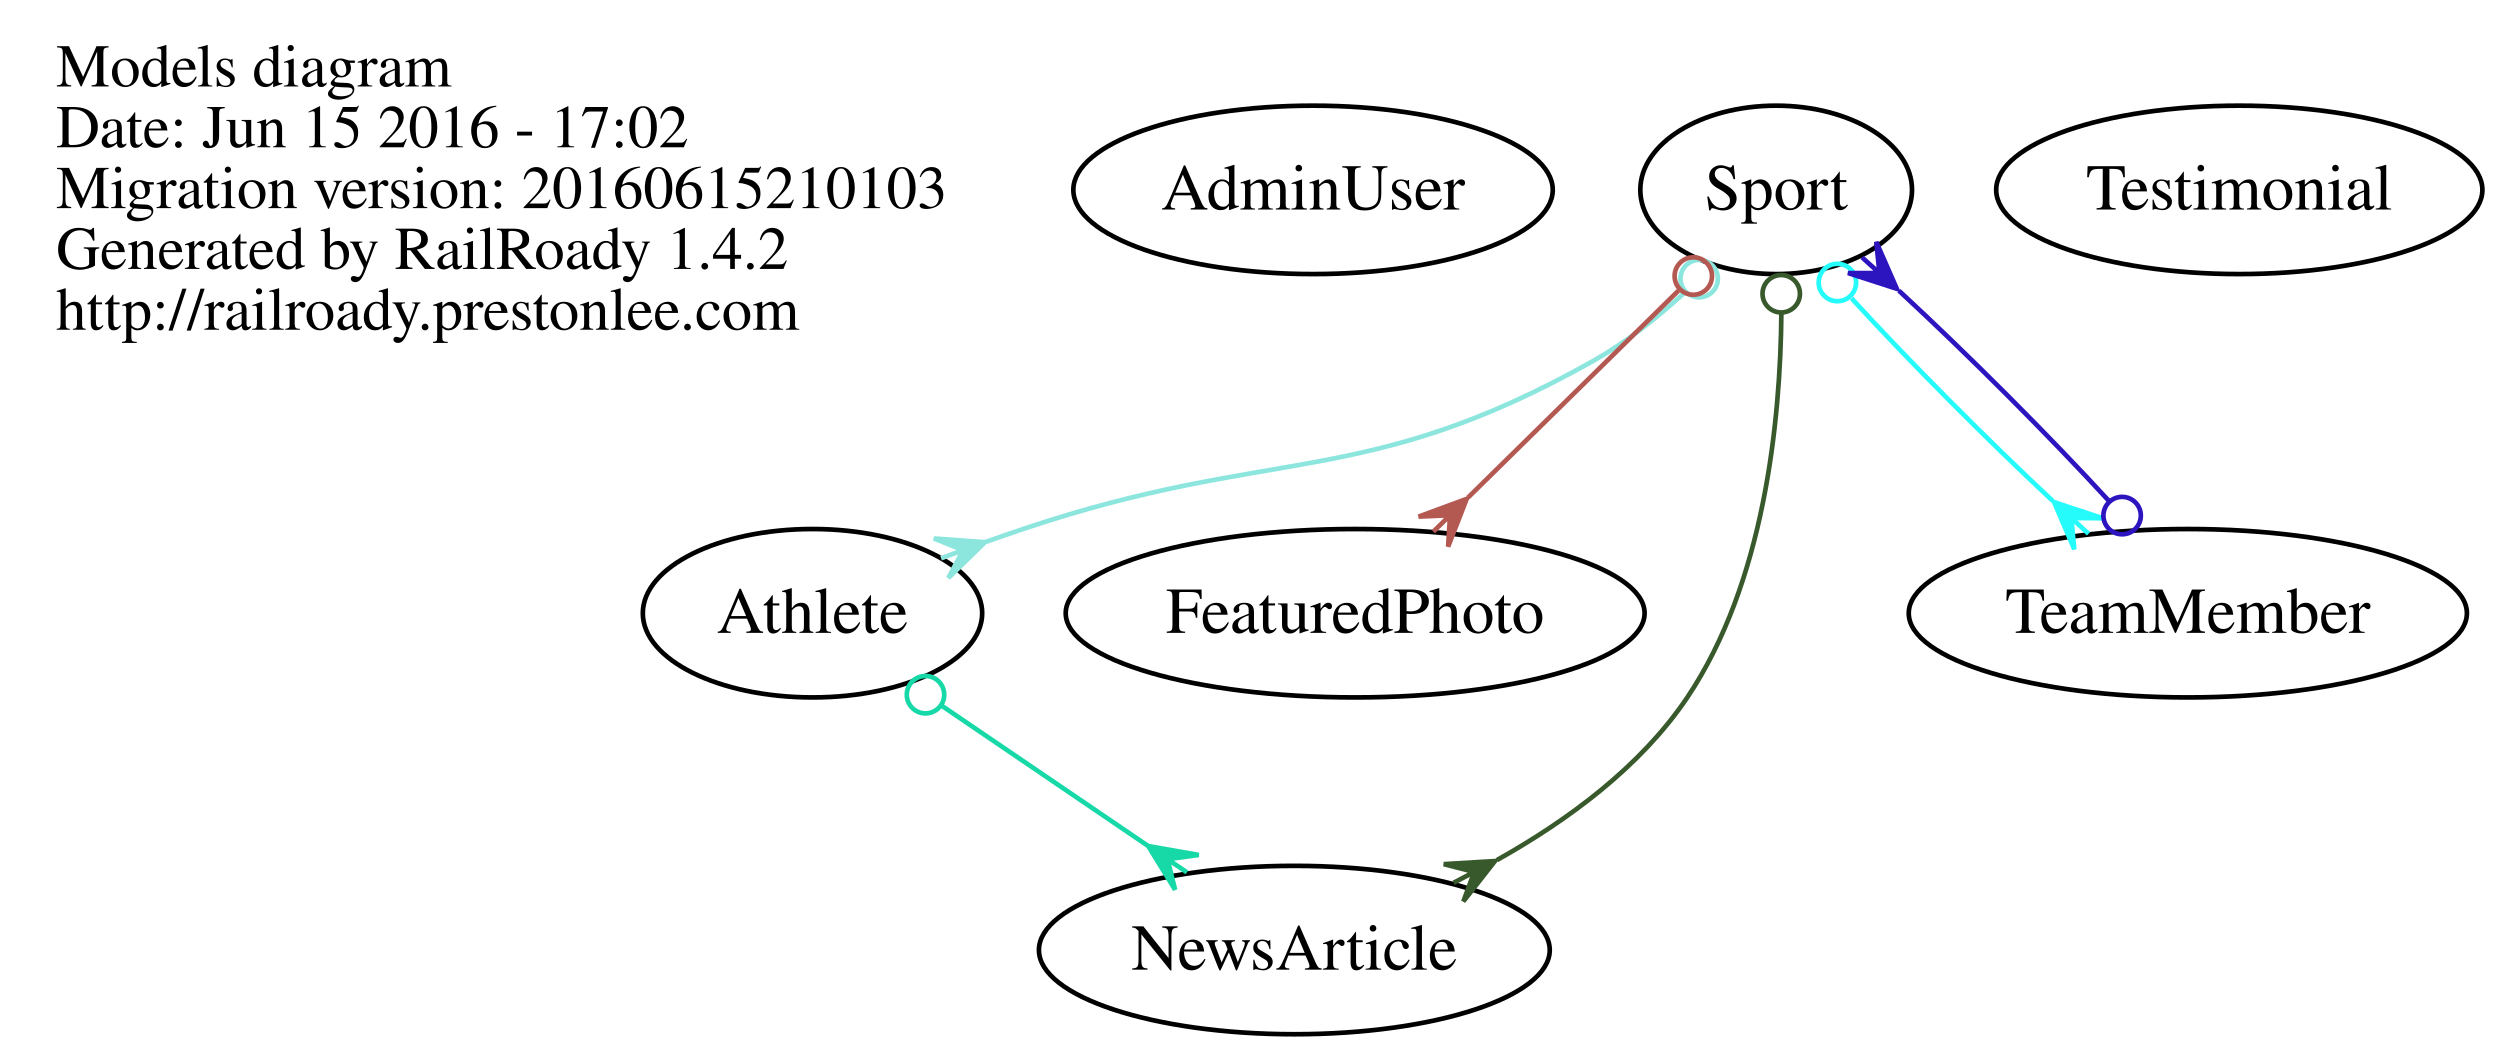
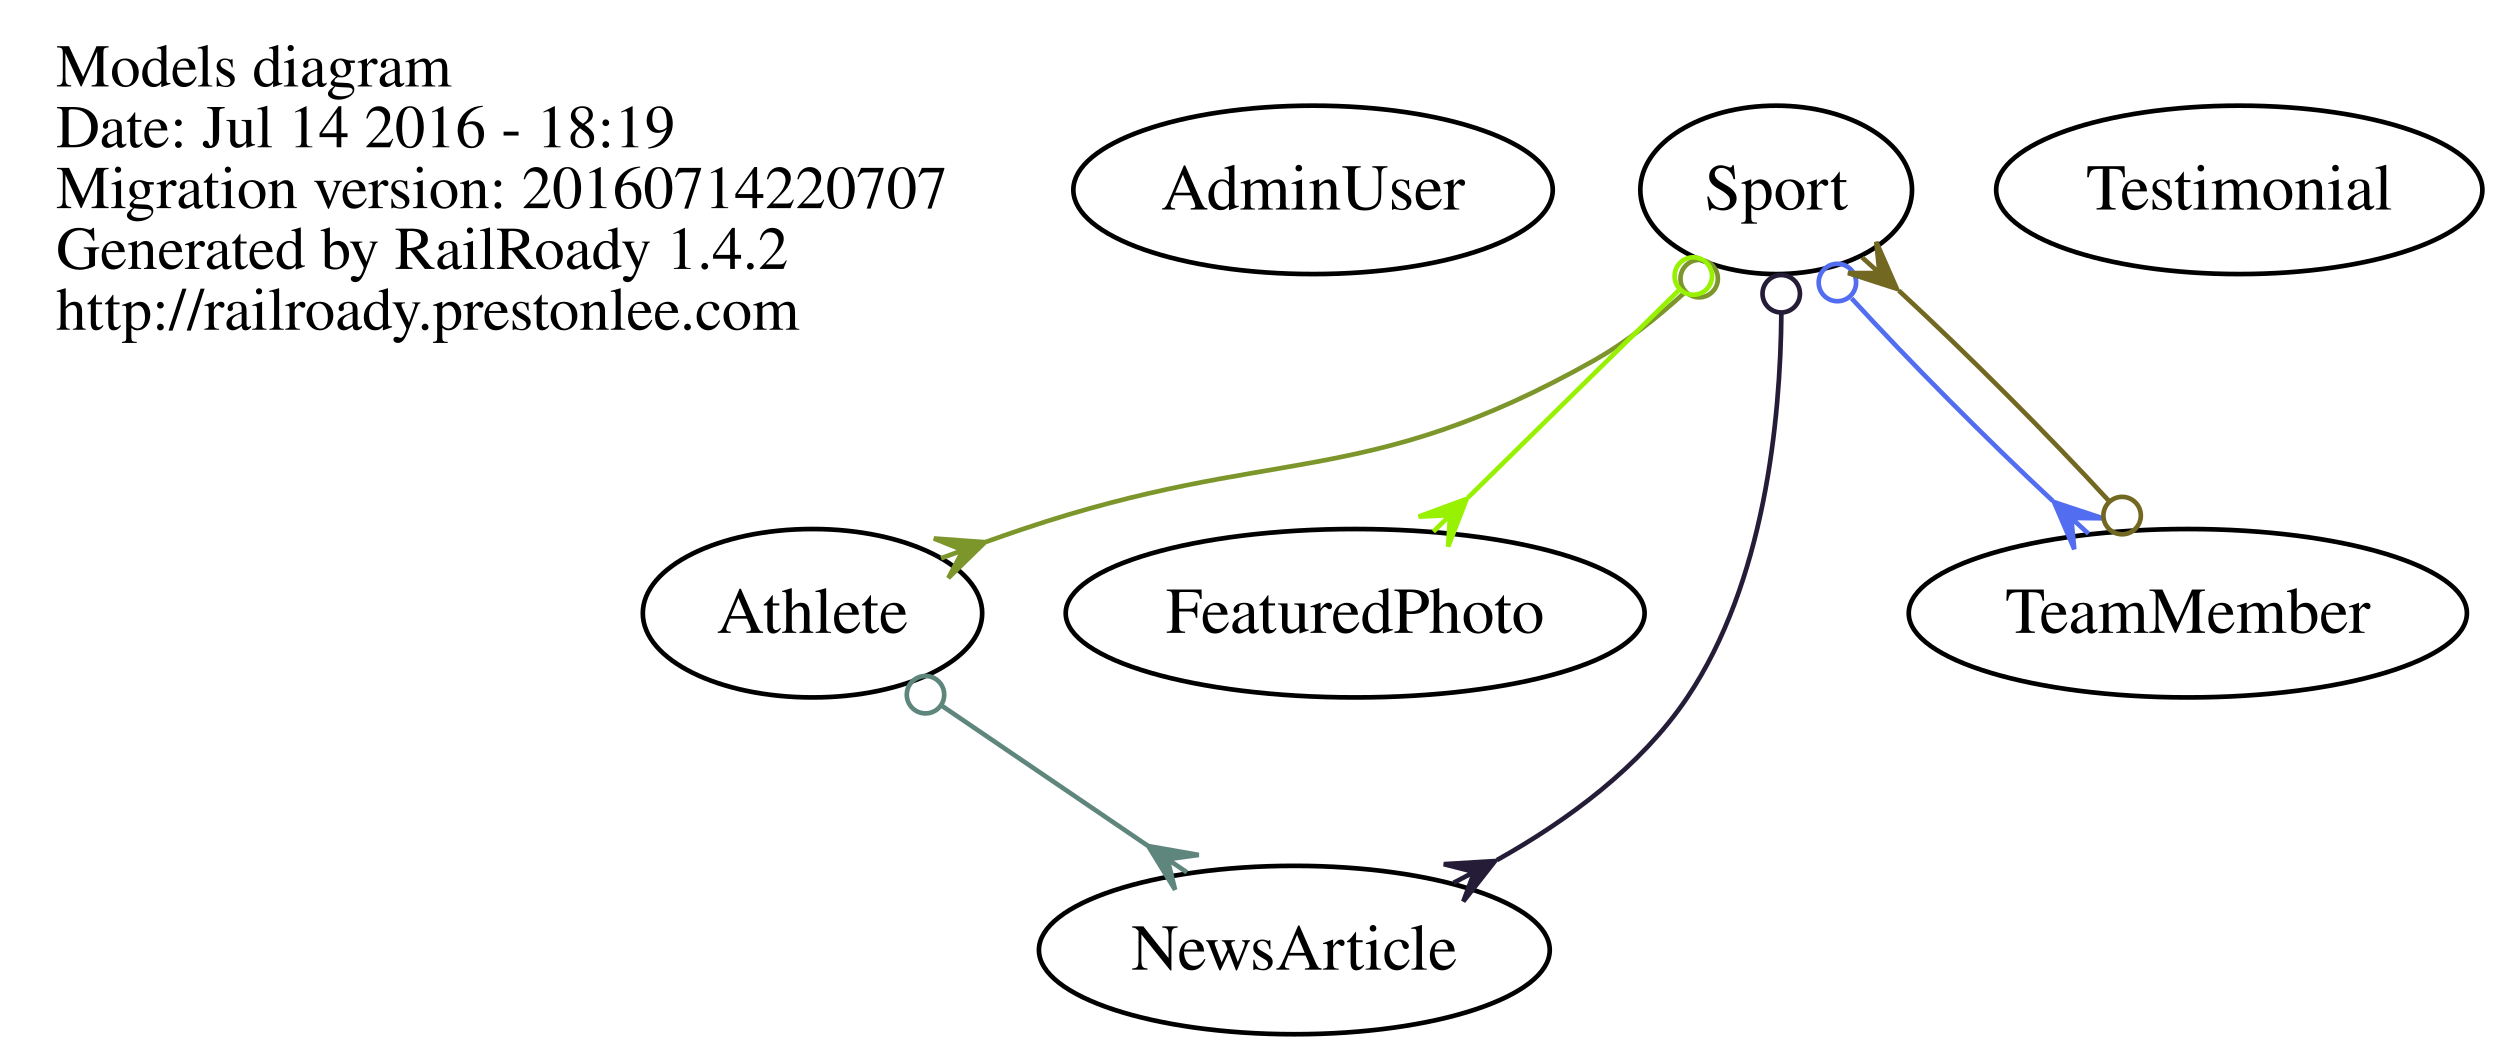
<svg xmlns="http://www.w3.org/2000/svg" width="534pt" height="225pt" viewBox="0.00 0.00 534.42 225.00">
  <g id="graph0" class="graph" transform="scale(1 1) rotate(0) translate(4 221)">
    <polygon fill="none" stroke="none" points="-4,4 -4,-221 530.421,-221 530.421,4 -4,4" />
    <g id="node1" class="node">
      <text text-anchor="start" x="8" y="-202.6" font-family="Times,serif" font-size="13.00">Models diagram</text>
-       <text text-anchor="start" x="8" y="-189.6" font-family="Times,serif" font-size="13.00">Date: Jun 15 2016 - 17:02</text>
-       <text text-anchor="start" x="8" y="-176.6" font-family="Times,serif" font-size="13.00">Migration version: 20160615210103</text>
+       <text text-anchor="start" x="8" y="-189.6" font-family="Times,serif" font-size="13.00">Date: Jul 14 2016 - 18:19</text>
+       <text text-anchor="start" x="8" y="-176.6" font-family="Times,serif" font-size="13.00">Migration version: 20160714220707</text>
      <text text-anchor="start" x="8" y="-163.6" font-family="Times,serif" font-size="13.00">Generated by RailRoady 1.4.2</text>
      <text text-anchor="start" x="8" y="-150.6" font-family="Times,serif" font-size="13.00">http://railroady.prestonlee.com</text>
    </g>
    <g id="node2" class="node">
      <ellipse fill="none" stroke="black" cx="276.688" cy="-180.5" rx="51.242" ry="18" />
      <text text-anchor="middle" x="276.688" y="-176.3" font-family="Times,serif" font-size="14.00">AdminUser</text>
    </g>
    <g id="node3" class="node">
      <ellipse fill="none" stroke="black" cx="169.688" cy="-90" rx="36.273" ry="18" />
      <text text-anchor="middle" x="169.688" y="-85.8" font-family="Times,serif" font-size="14.00">Athlete</text>
    </g>
    <g id="node5" class="node">
      <ellipse fill="none" stroke="black" cx="272.688" cy="-18" rx="54.599" ry="18" />
      <text text-anchor="middle" x="272.688" y="-13.8" font-family="Times,serif" font-size="14.00">NewsArticle</text>
    </g>
    <g id="edge1" class="edge">
-       <path fill="none" stroke="#17d8a7" d="M197.276,-70.251C210.852,-61.024 227.278,-49.861 241.329,-40.312" />
-       <ellipse fill="none" stroke="#17d8a7" cx="193.84" cy="-72.586" rx="4" ry="4" />
-       <polygon fill="#17d8a7" stroke="#17d8a7" points="241.454,-40.227 252.254,-38.328 245.589,-37.416 249.725,-34.606 249.725,-34.606 249.725,-34.606 245.589,-37.416 247.195,-30.884 241.454,-40.227 241.454,-40.227" />
+       <path fill="none" stroke="#5f867c" d="M197.276,-70.251C210.852,-61.024 227.278,-49.861 241.329,-40.312" />
+       <ellipse fill="none" stroke="#5f867c" cx="193.84" cy="-72.586" rx="4" ry="4" />
+       <polygon fill="#5f867c" stroke="#5f867c" points="241.454,-40.227 252.254,-38.328 245.589,-37.416 249.725,-34.606 249.725,-34.606 249.725,-34.606 245.589,-37.416 247.195,-30.884 241.454,-40.227 241.454,-40.227" />
    </g>
    <g id="node4" class="node">
      <ellipse fill="none" stroke="black" cx="285.688" cy="-90" rx="61.874" ry="18" />
      <text text-anchor="middle" x="285.688" y="-85.8" font-family="Times,serif" font-size="14.00">FeaturedPhoto</text>
    </g>
    <g id="node6" class="node">
      <ellipse fill="none" stroke="black" cx="375.688" cy="-180.5" rx="29.043" ry="18" />
      <text text-anchor="middle" x="375.688" y="-176.3" font-family="Times,serif" font-size="14.00">Sport</text>
    </g>
    <g id="edge2" class="edge">
-       <path fill="none" stroke="#8ce6de" d="M356.145,-158.558C350.304,-153.217 343.602,-147.892 336.688,-144 287.423,-116.269 268.279,-126.002 214.688,-108 212.105,-107.132 209.45,-106.21 206.782,-105.26" />
-       <ellipse fill="none" stroke="#8ce6de" cx="359.23" cy="-161.523" rx="4" ry="4" />
-       <polygon fill="#8ce6de" stroke="#8ce6de" points="206.571,-105.183 198.72,-97.528 201.874,-103.469 197.177,-101.755 197.177,-101.755 197.177,-101.755 201.874,-103.469 195.634,-105.982 206.571,-105.183 206.571,-105.183" />
+       <path fill="none" stroke="#7d962c" d="M356.145,-158.558C350.304,-153.217 343.602,-147.892 336.688,-144 287.423,-116.269 268.279,-126.002 214.688,-108 212.105,-107.132 209.45,-106.21 206.782,-105.26" />
+       <ellipse fill="none" stroke="#7d962c" cx="359.23" cy="-161.523" rx="4" ry="4" />
+       <polygon fill="#7d962c" stroke="#7d962c" points="206.571,-105.183 198.72,-97.528 201.874,-103.469 197.177,-101.755 197.177,-101.755 197.177,-101.755 201.874,-103.469 195.634,-105.982 206.571,-105.183 206.571,-105.183" />
    </g>
    <g id="edge3" class="edge">
-       <path fill="none" stroke="#b35952" d="M354.812,-158.973C341.367,-145.751 323.841,-128.518 309.802,-114.712" />
-       <ellipse fill="none" stroke="#b35952" cx="357.974" cy="-162.081" rx="4" ry="4" />
-       <polygon fill="#b35952" stroke="#b35952" points="309.539,-114.453 305.564,-104.233 305.974,-110.948 302.408,-107.442 302.408,-107.442 302.408,-107.442 305.974,-110.948 299.253,-110.651 309.539,-114.453 309.539,-114.453" />
+       <path fill="none" stroke="#98f101" d="M354.812,-158.973C341.367,-145.751 323.841,-128.518 309.802,-114.712" />
+       <ellipse fill="none" stroke="#98f101" cx="357.974" cy="-162.081" rx="4" ry="4" />
+       <polygon fill="#98f101" stroke="#98f101" points="309.539,-114.453 305.564,-104.233 305.974,-110.948 302.408,-107.442 302.408,-107.442 302.408,-107.442 305.974,-110.948 299.253,-110.651 309.539,-114.453 309.539,-114.453" />
    </g>
    <g id="edge4" class="edge">
-       <path fill="none" stroke="#38592b" d="M376.801,-154.278C376.615,-131.031 373.157,-96.522 356.688,-72 346.736,-57.182 331.097,-45.682 315.999,-37.239" />
-       <ellipse fill="none" stroke="#38592b" cx="376.77" cy="-158.293" rx="4" ry="4" />
-       <polygon fill="#38592b" stroke="#38592b" points="315.58,-37.019 308.813,-28.39 311.151,-34.697 306.723,-32.375 306.723,-32.375 306.723,-32.375 311.151,-34.697 304.633,-36.36 315.58,-37.019 315.58,-37.019" />
+       <path fill="none" stroke="#251d38" d="M376.801,-154.278C376.615,-131.031 373.157,-96.522 356.688,-72 346.736,-57.182 331.097,-45.682 315.999,-37.239" />
+       <ellipse fill="none" stroke="#251d38" cx="376.77" cy="-158.293" rx="4" ry="4" />
+       <polygon fill="#251d38" stroke="#251d38" points="315.58,-37.019 308.813,-28.39 311.151,-34.697 306.723,-32.375 306.723,-32.375 306.723,-32.375 311.151,-34.697 304.633,-36.36 315.58,-37.019 315.58,-37.019" />
    </g>
    <g id="node7" class="node">
      <ellipse fill="none" stroke="black" cx="463.688" cy="-90" rx="59.659" ry="18" />
      <text text-anchor="middle" x="463.688" y="-85.8" font-family="Times,serif" font-size="14.00">TeamMember</text>
    </g>
    <g id="edge5" class="edge">
-       <path fill="none" stroke="#26fbfc" d="M391.816,-157.304C403.896,-144.094 420.514,-127.36 434.804,-114.009" />
-       <ellipse fill="none" stroke="#26fbfc" cx="388.774" cy="-160.699" rx="4" ry="4" />
-       <polygon fill="#26fbfc" stroke="#26fbfc" points="435.092,-113.745 445.502,-110.299 438.776,-110.364 442.46,-106.983 442.46,-106.983 442.46,-106.983 438.776,-110.364 439.417,-103.668 435.092,-113.745 435.092,-113.745" />
+       <path fill="none" stroke="#526def" d="M391.816,-157.304C403.896,-144.094 420.514,-127.36 434.804,-114.009" />
+       <ellipse fill="none" stroke="#526def" cx="388.774" cy="-160.699" rx="4" ry="4" />
+       <polygon fill="#526def" stroke="#526def" points="435.092,-113.745 445.502,-110.299 438.776,-110.364 442.46,-106.983 442.46,-106.983 442.46,-106.983 438.776,-110.364 439.417,-103.668 435.092,-113.745 435.092,-113.745" />
    </g>
    <g id="edge6" class="edge">
-       <path fill="none" stroke="#2c14be" d="M446.813,-114.01C434.038,-127.919 416.49,-145.5 401.932,-158.943" />
-       <ellipse fill="none" stroke="#2c14be" cx="449.64" cy="-110.875" rx="4" ry="4" />
-       <polygon fill="#2c14be" stroke="#2c14be" points="401.48,-159.352 391.044,-162.721 397.771,-162.705 394.062,-166.059 394.062,-166.059 394.062,-166.059 397.771,-162.705 397.08,-169.397 401.48,-159.352 401.48,-159.352" />
+       <path fill="none" stroke="#726821" d="M446.813,-114.01C434.038,-127.919 416.49,-145.5 401.932,-158.943" />
+       <ellipse fill="none" stroke="#726821" cx="449.64" cy="-110.875" rx="4" ry="4" />
+       <polygon fill="#726821" stroke="#726821" points="401.48,-159.352 391.044,-162.721 397.771,-162.705 394.062,-166.059 394.062,-166.059 394.062,-166.059 397.771,-162.705 397.08,-169.397 401.48,-159.352 401.48,-159.352" />
    </g>
    <g id="node8" class="node">
      <ellipse fill="none" stroke="black" cx="474.688" cy="-180.5" rx="51.968" ry="18" />
      <text text-anchor="middle" x="474.688" y="-176.3" font-family="Times,serif" font-size="14.00">Testimonial</text>
    </g>
  </g>
</svg>
